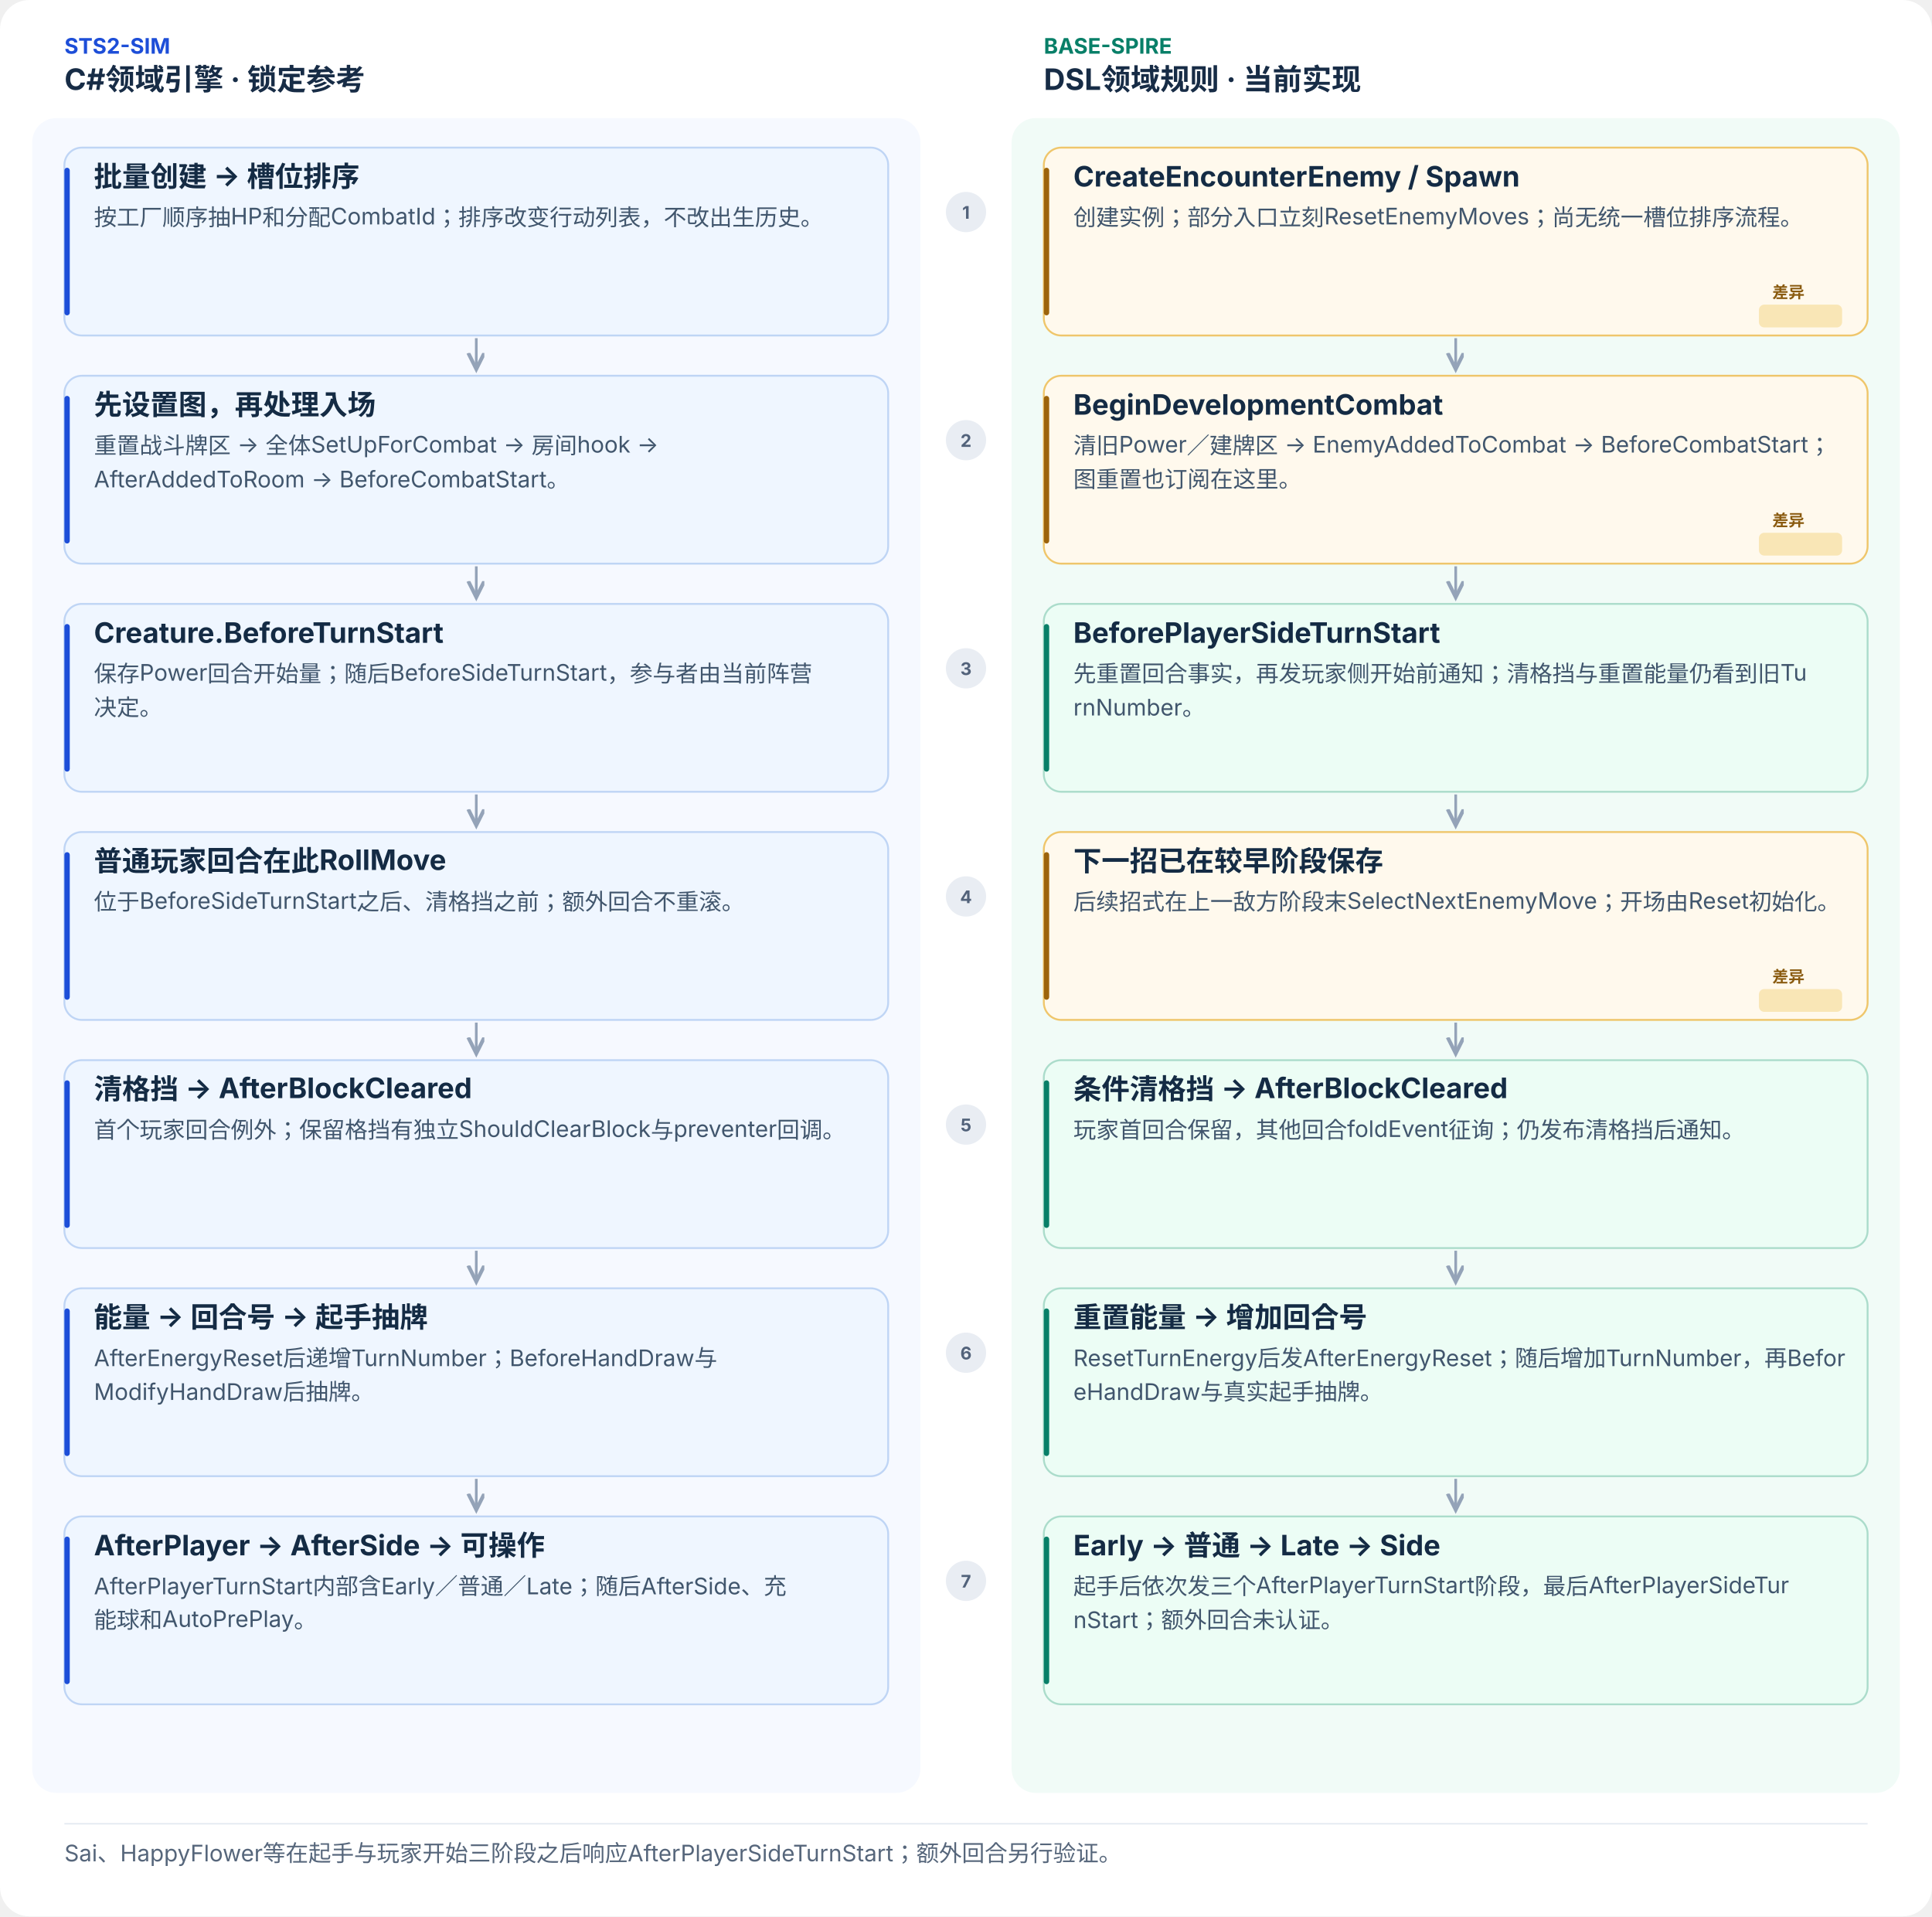
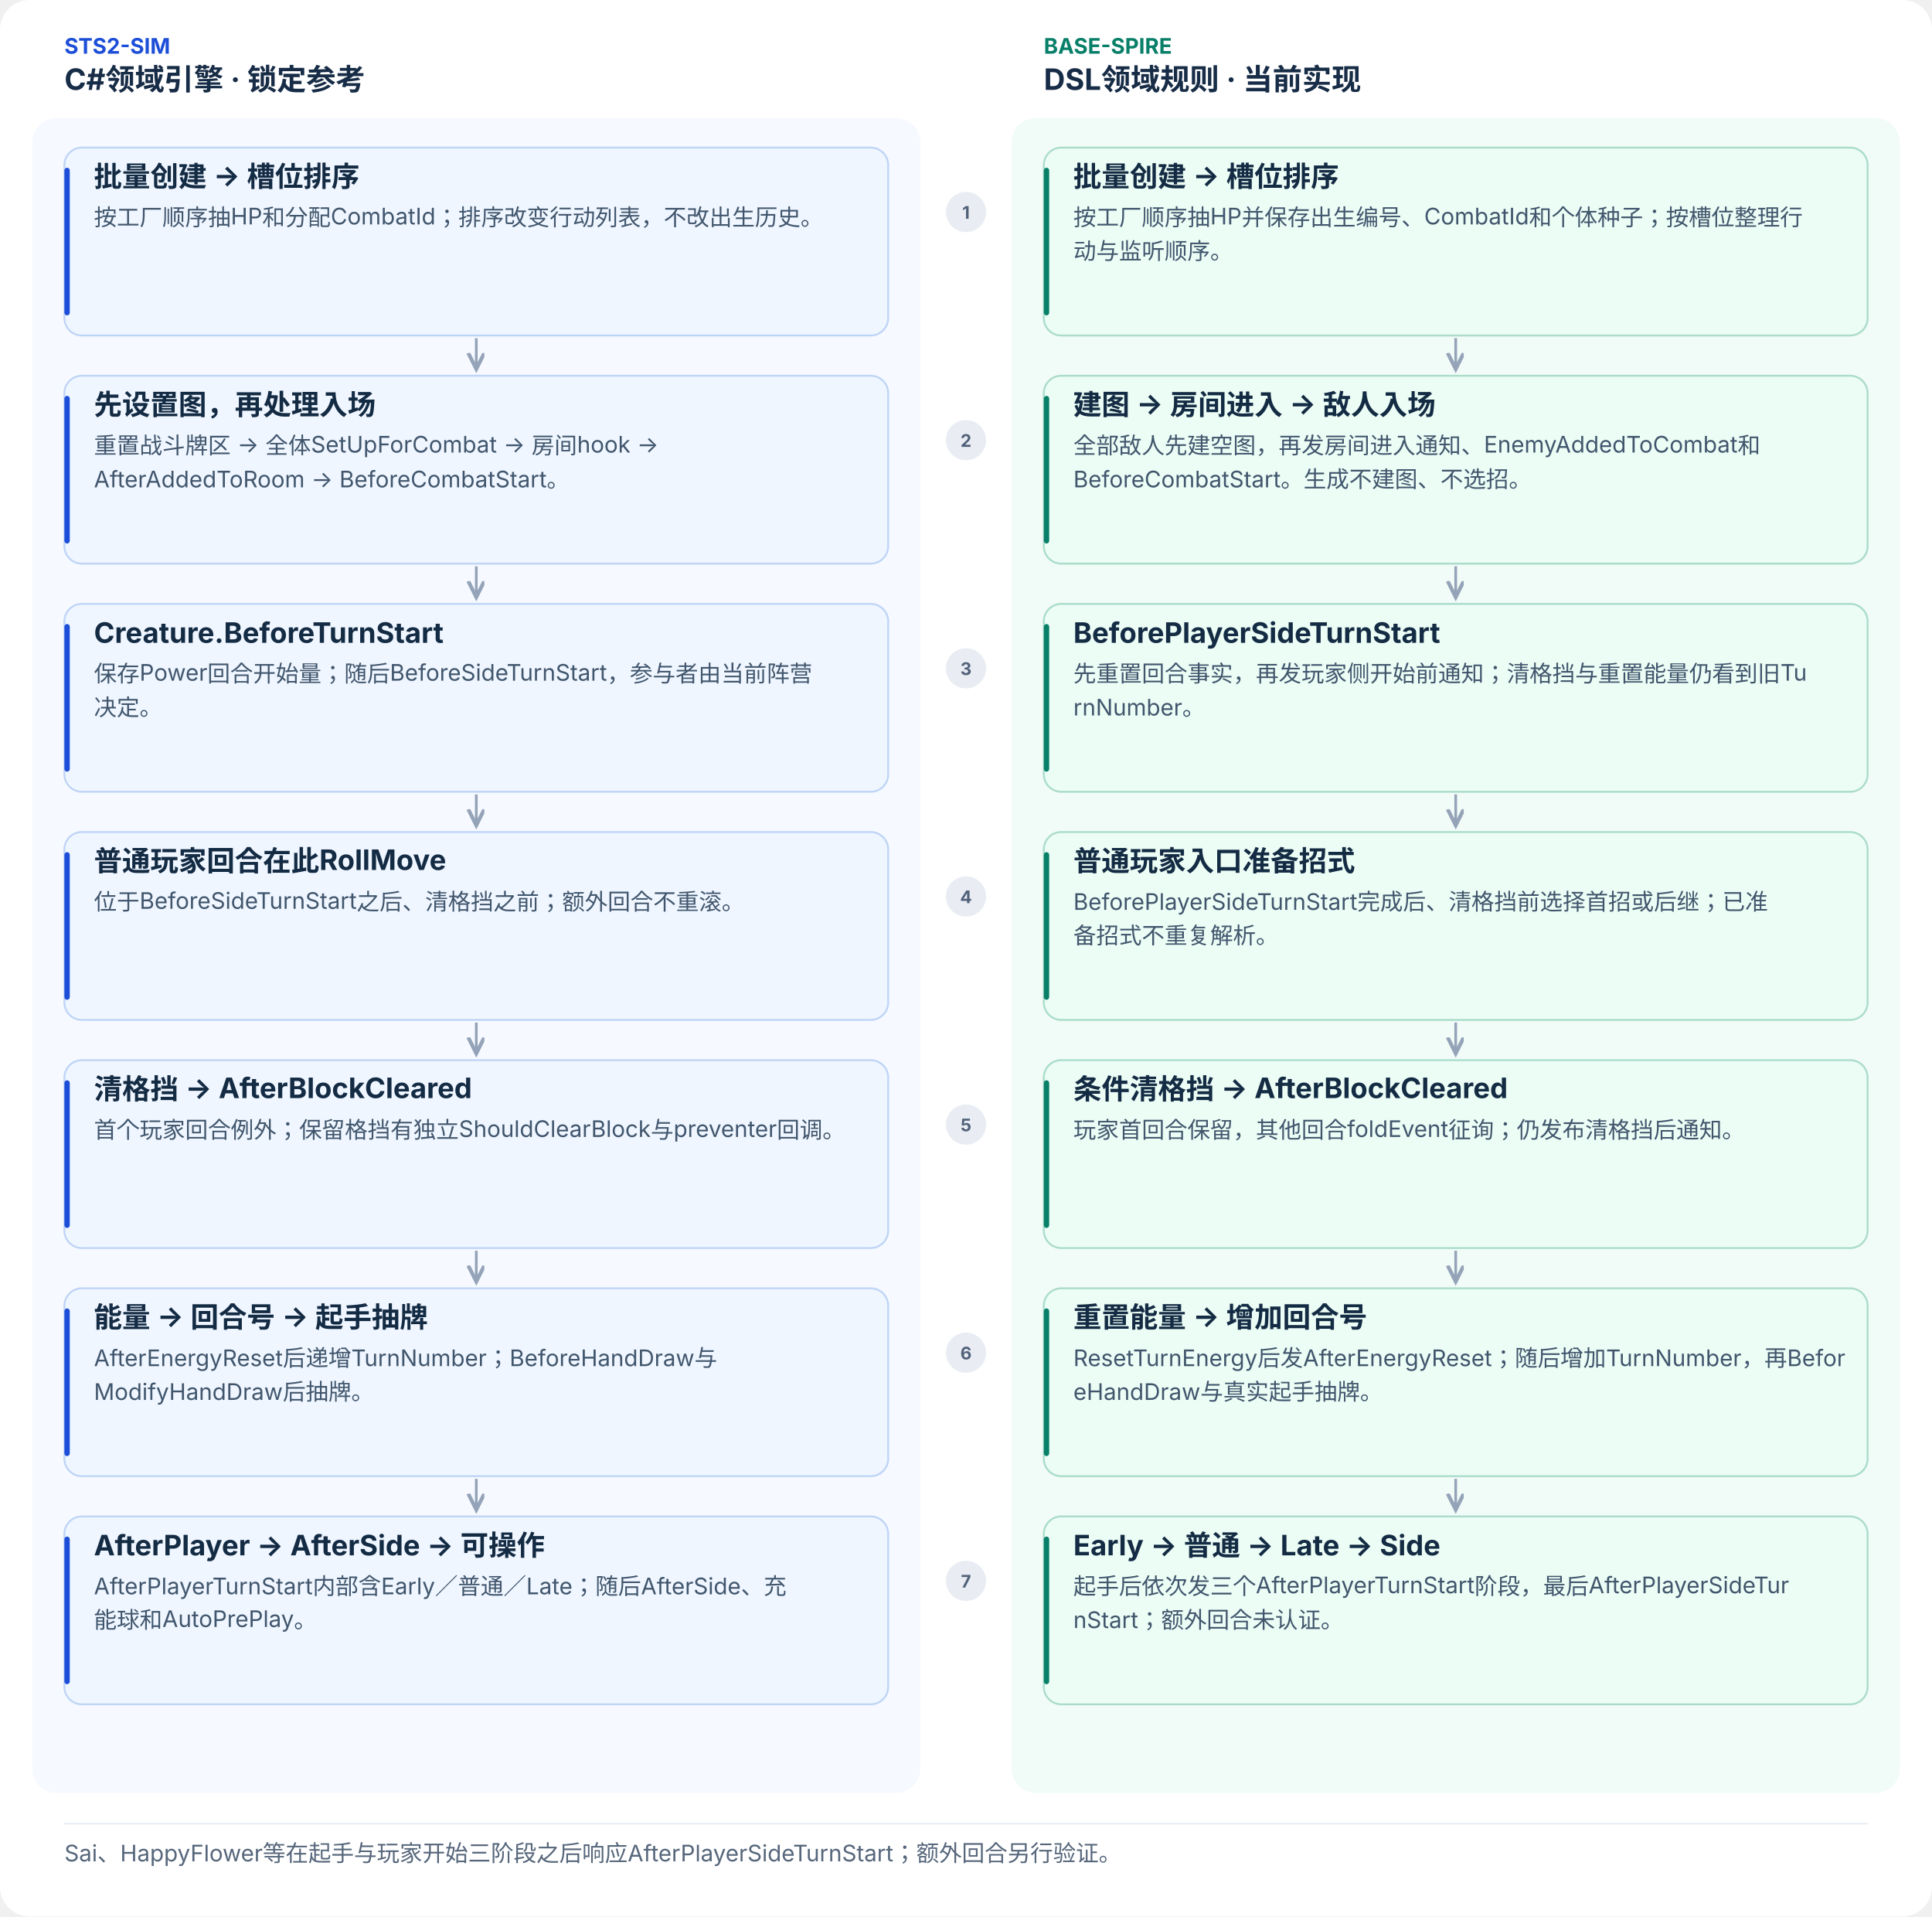
<svg xmlns="http://www.w3.org/2000/svg" viewBox="0 0 1440 1428" role="img" aria-labelledby="title-turn-start desc-turn-start" style="font-family:Inter,Segoe UI,Microsoft YaHei,system-ui,sans-serif">
  <defs>
    <marker id="arrow-turn-start" markerWidth="8" markerHeight="8" refX="6" refY="3" orient="auto">
      <path d="M0,0 L6,3 L0,6" fill="none" stroke="#94a3b8" stroke-width="1.4" />
    </marker>
  </defs>
  <rect width="1440" height="1428" rx="22" fill="#ffffff" />
  <rect x="24" y="88" width="662" height="1248" rx="18" fill="#f6f9ff" />
  <rect x="754" y="88" width="662" height="1248" rx="18" fill="#f1fbf7" />
  <text x="48" y="40" font-size="16" font-weight="700" fill="#1d4ed8">
    <tspan x="48" dy="0">STS2-SIM</tspan>
  </text>
  <text x="48" y="67" font-size="22" font-weight="650" fill="#172c46">
    <tspan x="48" dy="0">C#领域引擎 · 锁定参考</tspan>
  </text>
  <text x="778" y="40" font-size="16" font-weight="700" fill="#087f68">
    <tspan x="778" dy="0">BASE-SPIRE</tspan>
  </text>
  <text x="778" y="67" font-size="22" font-weight="650" fill="#172c46">
    <tspan x="778" dy="0">DSL领域规则 · 当前实现</tspan>
  </text>
  <circle cx="720" cy="158" r="15" fill="#e9edf3" />
  <text text-anchor="middle" x="720" y="163" font-size="13" font-weight="650" fill="#52627a">
    <tspan x="720" dy="0">1</tspan>
  </text>
  <g class="node" data-key="turn-start-source-0" data-diff="false" tabindex="0" role="button" aria-label="批量创建 → 槽位排序，查看说明和源码">
    <rect x="48" y="110" width="614" height="140" rx="13" fill="#eff6ff" stroke="#bfd5f5" stroke-width="1.4" />
    <rect x="48" y="125" width="4" height="110" rx="2" fill="#1d4ed8" />
    <text x="70" y="139" font-size="21" font-weight="650" fill="#142b44">
      <tspan x="70" dy="0">批量创建 → 槽位排序</tspan>
    </text>
    <text x="70" y="168" font-size="17" font-weight="400" fill="#41566d">
      <tspan x="70" dy="0">按工厂顺序抽HP和分配CombatId；排序改变行动列表，不改出生历史。</tspan>
    </text>
  </g>
-   <g class="node" data-key="turn-start-current-0" data-diff="true" tabindex="0" role="button" aria-label="CreateEncounterEnemy / Spawn，查看说明和源码">
-     <rect x="778" y="110" width="614" height="140" rx="13" fill="#fff9ed" stroke="#efc66b" stroke-width="1.4" />
-     <rect x="778" y="125" width="4" height="110" rx="2" fill="#9c640c" />
+   <g class="node" data-key="turn-start-current-0" data-diff="false" tabindex="0" role="button" aria-label="批量创建 → 槽位排序，查看说明和源码">
+     <rect x="778" y="110" width="614" height="140" rx="13" fill="#ecfdf5" stroke="#abdccb" stroke-width="1.4" />
+     <rect x="778" y="125" width="4" height="110" rx="2" fill="#087f68" />
    <text x="800" y="139" font-size="21" font-weight="650" fill="#142b44">
-       <tspan x="800" dy="0">CreateEncounterEnemy / Spawn</tspan>
+       <tspan x="800" dy="0">批量创建 → 槽位排序</tspan>
    </text>
    <text x="800" y="168" font-size="17" font-weight="400" fill="#41566d">
-       <tspan x="800" dy="0">创建实例；部分入口立刻ResetEnemyMoves；尚无统一槽位排序流程。</tspan>
-     </text>
-     <rect x="1311" y="227" width="62" height="17" rx="4" fill="#f9e6b6" />
-     <text x="1321" y="222" font-size="12" font-weight="650" fill="#8a5b10">
-       <tspan x="1321" dy="0">差异</tspan>
+       <tspan x="800" dy="0">按工厂顺序抽HP并保存出生编号、CombatId和个体种子；按槽位整理行</tspan>
+       <tspan x="800" dy="25.16">动与监听顺序。</tspan>
    </text>
  </g>
  <path d="M355,252 V275" fill="none" stroke="#94a3b8" stroke-width="2" marker-end="url(#arrow-turn-start)" />
  <path d="M1085,252 V275" fill="none" stroke="#94a3b8" stroke-width="2" marker-end="url(#arrow-turn-start)" />
  <circle cx="720" cy="328" r="15" fill="#e9edf3" />
  <text text-anchor="middle" x="720" y="333" font-size="13" font-weight="650" fill="#52627a">
    <tspan x="720" dy="0">2</tspan>
  </text>
  <g class="node" data-key="turn-start-source-1" data-diff="false" tabindex="0" role="button" aria-label="先设置图，再处理入场，查看说明和源码">
    <rect x="48" y="280" width="614" height="140" rx="13" fill="#eff6ff" stroke="#bfd5f5" stroke-width="1.4" />
    <rect x="48" y="295" width="4" height="110" rx="2" fill="#1d4ed8" />
    <text x="70" y="309" font-size="21" font-weight="650" fill="#142b44">
      <tspan x="70" dy="0">先设置图，再处理入场</tspan>
    </text>
    <text x="70" y="338" font-size="17" font-weight="400" fill="#41566d">
      <tspan x="70" dy="0">重置战斗牌区 → 全体SetUpForCombat → 房间hook → </tspan>
      <tspan x="70" dy="25.16">AfterAddedToRoom → BeforeCombatStart。</tspan>
    </text>
  </g>
-   <g class="node" data-key="turn-start-current-1" data-diff="true" tabindex="0" role="button" aria-label="BeginDevelopmentCombat，查看说明和源码">
-     <rect x="778" y="280" width="614" height="140" rx="13" fill="#fff9ed" stroke="#efc66b" stroke-width="1.4" />
-     <rect x="778" y="295" width="4" height="110" rx="2" fill="#9c640c" />
+   <g class="node" data-key="turn-start-current-1" data-diff="false" tabindex="0" role="button" aria-label="建图 → 房间进入 → 敌人入场，查看说明和源码">
+     <rect x="778" y="280" width="614" height="140" rx="13" fill="#ecfdf5" stroke="#abdccb" stroke-width="1.4" />
+     <rect x="778" y="295" width="4" height="110" rx="2" fill="#087f68" />
    <text x="800" y="309" font-size="21" font-weight="650" fill="#142b44">
-       <tspan x="800" dy="0">BeginDevelopmentCombat</tspan>
+       <tspan x="800" dy="0">建图 → 房间进入 → 敌人入场</tspan>
    </text>
    <text x="800" y="338" font-size="17" font-weight="400" fill="#41566d">
-       <tspan x="800" dy="0">清旧Power／建牌区 → EnemyAddedToCombat → BeforeCombatStart；</tspan>
-       <tspan x="800" dy="25.16">图重置也订阅在这里。</tspan>
-     </text>
-     <rect x="1311" y="397" width="62" height="17" rx="4" fill="#f9e6b6" />
-     <text x="1321" y="392" font-size="12" font-weight="650" fill="#8a5b10">
-       <tspan x="1321" dy="0">差异</tspan>
+       <tspan x="800" dy="0">全部敌人先建空图，再发房间进入通知、EnemyAddedToCombat和</tspan>
+       <tspan x="800" dy="25.16">BeforeCombatStart。生成不建图、不选招。</tspan>
    </text>
  </g>
  <path d="M355,422 V445" fill="none" stroke="#94a3b8" stroke-width="2" marker-end="url(#arrow-turn-start)" />
  <path d="M1085,422 V445" fill="none" stroke="#94a3b8" stroke-width="2" marker-end="url(#arrow-turn-start)" />
  <circle cx="720" cy="498" r="15" fill="#e9edf3" />
  <text text-anchor="middle" x="720" y="503" font-size="13" font-weight="650" fill="#52627a">
    <tspan x="720" dy="0">3</tspan>
  </text>
  <g class="node" data-key="turn-start-source-2" data-diff="false" tabindex="0" role="button" aria-label="Creature.BeforeTurnStart，查看说明和源码">
    <rect x="48" y="450" width="614" height="140" rx="13" fill="#eff6ff" stroke="#bfd5f5" stroke-width="1.4" />
    <rect x="48" y="465" width="4" height="110" rx="2" fill="#1d4ed8" />
    <text x="70" y="479" font-size="21" font-weight="650" fill="#142b44">
      <tspan x="70" dy="0">Creature.BeforeTurnStart</tspan>
    </text>
    <text x="70" y="508" font-size="17" font-weight="400" fill="#41566d">
      <tspan x="70" dy="0">保存Power回合开始量；随后BeforeSideTurnStart，参与者由当前阵营</tspan>
      <tspan x="70" dy="25.16">决定。</tspan>
    </text>
  </g>
  <g class="node" data-key="turn-start-current-2" data-diff="false" tabindex="0" role="button" aria-label="BeforePlayerSideTurnStart，查看说明和源码">
    <rect x="778" y="450" width="614" height="140" rx="13" fill="#ecfdf5" stroke="#abdccb" stroke-width="1.4" />
    <rect x="778" y="465" width="4" height="110" rx="2" fill="#087f68" />
    <text x="800" y="479" font-size="21" font-weight="650" fill="#142b44">
      <tspan x="800" dy="0">BeforePlayerSideTurnStart</tspan>
    </text>
    <text x="800" y="508" font-size="17" font-weight="400" fill="#41566d">
      <tspan x="800" dy="0">先重置回合事实，再发玩家侧开始前通知；清格挡与重置能量仍看到旧Tu</tspan>
      <tspan x="800" dy="25.16">rnNumber。</tspan>
    </text>
  </g>
  <path d="M355,592 V615" fill="none" stroke="#94a3b8" stroke-width="2" marker-end="url(#arrow-turn-start)" />
  <path d="M1085,592 V615" fill="none" stroke="#94a3b8" stroke-width="2" marker-end="url(#arrow-turn-start)" />
  <circle cx="720" cy="668" r="15" fill="#e9edf3" />
  <text text-anchor="middle" x="720" y="673" font-size="13" font-weight="650" fill="#52627a">
    <tspan x="720" dy="0">4</tspan>
  </text>
  <g class="node" data-key="turn-start-source-3" data-diff="false" tabindex="0" role="button" aria-label="普通玩家回合在此RollMove，查看说明和源码">
    <rect x="48" y="620" width="614" height="140" rx="13" fill="#eff6ff" stroke="#bfd5f5" stroke-width="1.4" />
    <rect x="48" y="635" width="4" height="110" rx="2" fill="#1d4ed8" />
    <text x="70" y="649" font-size="21" font-weight="650" fill="#142b44">
      <tspan x="70" dy="0">普通玩家回合在此RollMove</tspan>
    </text>
    <text x="70" y="678" font-size="17" font-weight="400" fill="#41566d">
      <tspan x="70" dy="0">位于BeforeSideTurnStart之后、清格挡之前；额外回合不重滚。</tspan>
    </text>
  </g>
-   <g class="node" data-key="turn-start-current-3" data-diff="true" tabindex="0" role="button" aria-label="下一招已在较早阶段保存，查看说明和源码">
-     <rect x="778" y="620" width="614" height="140" rx="13" fill="#fff9ed" stroke="#efc66b" stroke-width="1.4" />
-     <rect x="778" y="635" width="4" height="110" rx="2" fill="#9c640c" />
+   <g class="node" data-key="turn-start-current-3" data-diff="false" tabindex="0" role="button" aria-label="普通玩家入口准备招式，查看说明和源码">
+     <rect x="778" y="620" width="614" height="140" rx="13" fill="#ecfdf5" stroke="#abdccb" stroke-width="1.4" />
+     <rect x="778" y="635" width="4" height="110" rx="2" fill="#087f68" />
    <text x="800" y="649" font-size="21" font-weight="650" fill="#142b44">
-       <tspan x="800" dy="0">下一招已在较早阶段保存</tspan>
+       <tspan x="800" dy="0">普通玩家入口准备招式</tspan>
    </text>
    <text x="800" y="678" font-size="17" font-weight="400" fill="#41566d">
-       <tspan x="800" dy="0">后续招式在上一敌方阶段末SelectNextEnemyMove；开场由Reset初始化。</tspan>
-     </text>
-     <rect x="1311" y="737" width="62" height="17" rx="4" fill="#f9e6b6" />
-     <text x="1321" y="732" font-size="12" font-weight="650" fill="#8a5b10">
-       <tspan x="1321" dy="0">差异</tspan>
+       <tspan x="800" dy="0">BeforePlayerSideTurnStart完成后、清格挡前选择首招或后继；已准</tspan>
+       <tspan x="800" dy="25.16">备招式不重复解析。</tspan>
    </text>
  </g>
  <path d="M355,762 V785" fill="none" stroke="#94a3b8" stroke-width="2" marker-end="url(#arrow-turn-start)" />
  <path d="M1085,762 V785" fill="none" stroke="#94a3b8" stroke-width="2" marker-end="url(#arrow-turn-start)" />
  <circle cx="720" cy="838" r="15" fill="#e9edf3" />
  <text text-anchor="middle" x="720" y="843" font-size="13" font-weight="650" fill="#52627a">
    <tspan x="720" dy="0">5</tspan>
  </text>
  <g class="node" data-key="turn-start-source-4" data-diff="false" tabindex="0" role="button" aria-label="清格挡 → AfterBlockCleared，查看说明和源码">
    <rect x="48" y="790" width="614" height="140" rx="13" fill="#eff6ff" stroke="#bfd5f5" stroke-width="1.4" />
    <rect x="48" y="805" width="4" height="110" rx="2" fill="#1d4ed8" />
    <text x="70" y="819" font-size="21" font-weight="650" fill="#142b44">
      <tspan x="70" dy="0">清格挡 → AfterBlockCleared</tspan>
    </text>
    <text x="70" y="848" font-size="17" font-weight="400" fill="#41566d">
      <tspan x="70" dy="0">首个玩家回合例外；保留格挡有独立ShouldClearBlock与preventer回调。</tspan>
    </text>
  </g>
  <g class="node" data-key="turn-start-current-4" data-diff="false" tabindex="0" role="button" aria-label="条件清格挡 → AfterBlockCleared，查看说明和源码">
    <rect x="778" y="790" width="614" height="140" rx="13" fill="#ecfdf5" stroke="#abdccb" stroke-width="1.4" />
    <rect x="778" y="805" width="4" height="110" rx="2" fill="#087f68" />
    <text x="800" y="819" font-size="21" font-weight="650" fill="#142b44">
      <tspan x="800" dy="0">条件清格挡 → AfterBlockCleared</tspan>
    </text>
    <text x="800" y="848" font-size="17" font-weight="400" fill="#41566d">
      <tspan x="800" dy="0">玩家首回合保留，其他回合foldEvent征询；仍发布清格挡后通知。</tspan>
    </text>
  </g>
  <path d="M355,932 V955" fill="none" stroke="#94a3b8" stroke-width="2" marker-end="url(#arrow-turn-start)" />
  <path d="M1085,932 V955" fill="none" stroke="#94a3b8" stroke-width="2" marker-end="url(#arrow-turn-start)" />
  <circle cx="720" cy="1008" r="15" fill="#e9edf3" />
  <text text-anchor="middle" x="720" y="1013" font-size="13" font-weight="650" fill="#52627a">
    <tspan x="720" dy="0">6</tspan>
  </text>
  <g class="node" data-key="turn-start-source-5" data-diff="false" tabindex="0" role="button" aria-label="能量 → 回合号 → 起手抽牌，查看说明和源码">
    <rect x="48" y="960" width="614" height="140" rx="13" fill="#eff6ff" stroke="#bfd5f5" stroke-width="1.4" />
    <rect x="48" y="975" width="4" height="110" rx="2" fill="#1d4ed8" />
    <text x="70" y="989" font-size="21" font-weight="650" fill="#142b44">
      <tspan x="70" dy="0">能量 → 回合号 → 起手抽牌</tspan>
    </text>
    <text x="70" y="1018" font-size="17" font-weight="400" fill="#41566d">
      <tspan x="70" dy="0">AfterEnergyReset后递增TurnNumber；BeforeHandDraw与</tspan>
      <tspan x="70" dy="25.16">ModifyHandDraw后抽牌。</tspan>
    </text>
  </g>
  <g class="node" data-key="turn-start-current-5" data-diff="false" tabindex="0" role="button" aria-label="重置能量 → 增加回合号，查看说明和源码">
    <rect x="778" y="960" width="614" height="140" rx="13" fill="#ecfdf5" stroke="#abdccb" stroke-width="1.4" />
    <rect x="778" y="975" width="4" height="110" rx="2" fill="#087f68" />
    <text x="800" y="989" font-size="21" font-weight="650" fill="#142b44">
      <tspan x="800" dy="0">重置能量 → 增加回合号</tspan>
    </text>
    <text x="800" y="1018" font-size="17" font-weight="400" fill="#41566d">
      <tspan x="800" dy="0">ResetTurnEnergy后发AfterEnergyReset；随后增加TurnNumber，再Befor</tspan>
      <tspan x="800" dy="25.16">eHandDraw与真实起手抽牌。</tspan>
    </text>
  </g>
  <path d="M355,1102 V1125" fill="none" stroke="#94a3b8" stroke-width="2" marker-end="url(#arrow-turn-start)" />
  <path d="M1085,1102 V1125" fill="none" stroke="#94a3b8" stroke-width="2" marker-end="url(#arrow-turn-start)" />
  <circle cx="720" cy="1178" r="15" fill="#e9edf3" />
  <text text-anchor="middle" x="720" y="1183" font-size="13" font-weight="650" fill="#52627a">
    <tspan x="720" dy="0">7</tspan>
  </text>
  <g class="node" data-key="turn-start-source-6" data-diff="false" tabindex="0" role="button" aria-label="AfterPlayer → AfterSide → 可操作，查看说明和源码">
    <rect x="48" y="1130" width="614" height="140" rx="13" fill="#eff6ff" stroke="#bfd5f5" stroke-width="1.4" />
    <rect x="48" y="1145" width="4" height="110" rx="2" fill="#1d4ed8" />
    <text x="70" y="1159" font-size="21" font-weight="650" fill="#142b44">
      <tspan x="70" dy="0">AfterPlayer → AfterSide → 可操作</tspan>
    </text>
    <text x="70" y="1188" font-size="17" font-weight="400" fill="#41566d">
      <tspan x="70" dy="0">AfterPlayerTurnStart内部含Early／普通／Late；随后AfterSide、充</tspan>
      <tspan x="70" dy="25.16">能球和AutoPrePlay。</tspan>
    </text>
  </g>
  <g class="node" data-key="turn-start-current-6" data-diff="false" tabindex="0" role="button" aria-label="Early → 普通 → Late → Side，查看说明和源码">
    <rect x="778" y="1130" width="614" height="140" rx="13" fill="#ecfdf5" stroke="#abdccb" stroke-width="1.4" />
    <rect x="778" y="1145" width="4" height="110" rx="2" fill="#087f68" />
    <text x="800" y="1159" font-size="21" font-weight="650" fill="#142b44">
      <tspan x="800" dy="0">Early → 普通 → Late → Side</tspan>
    </text>
    <text x="800" y="1188" font-size="17" font-weight="400" fill="#41566d">
      <tspan x="800" dy="0">起手后依次发三个AfterPlayerTurnStart阶段，最后AfterPlayerSideTur</tspan>
      <tspan x="800" dy="25.16">nStart；额外回合未认证。</tspan>
    </text>
  </g>
  <path d="M48,1359 H1392" stroke="#e2e8f0" />
  <text x="48" y="1387" font-size="17" font-weight="400" fill="#56667b">
    <tspan x="48" dy="0">Sai、HappyFlower等在起手与玩家开始三阶段之后响应AfterPlayerSideTurnStart；额外回合另行验证。</tspan>
  </text>
</svg>
